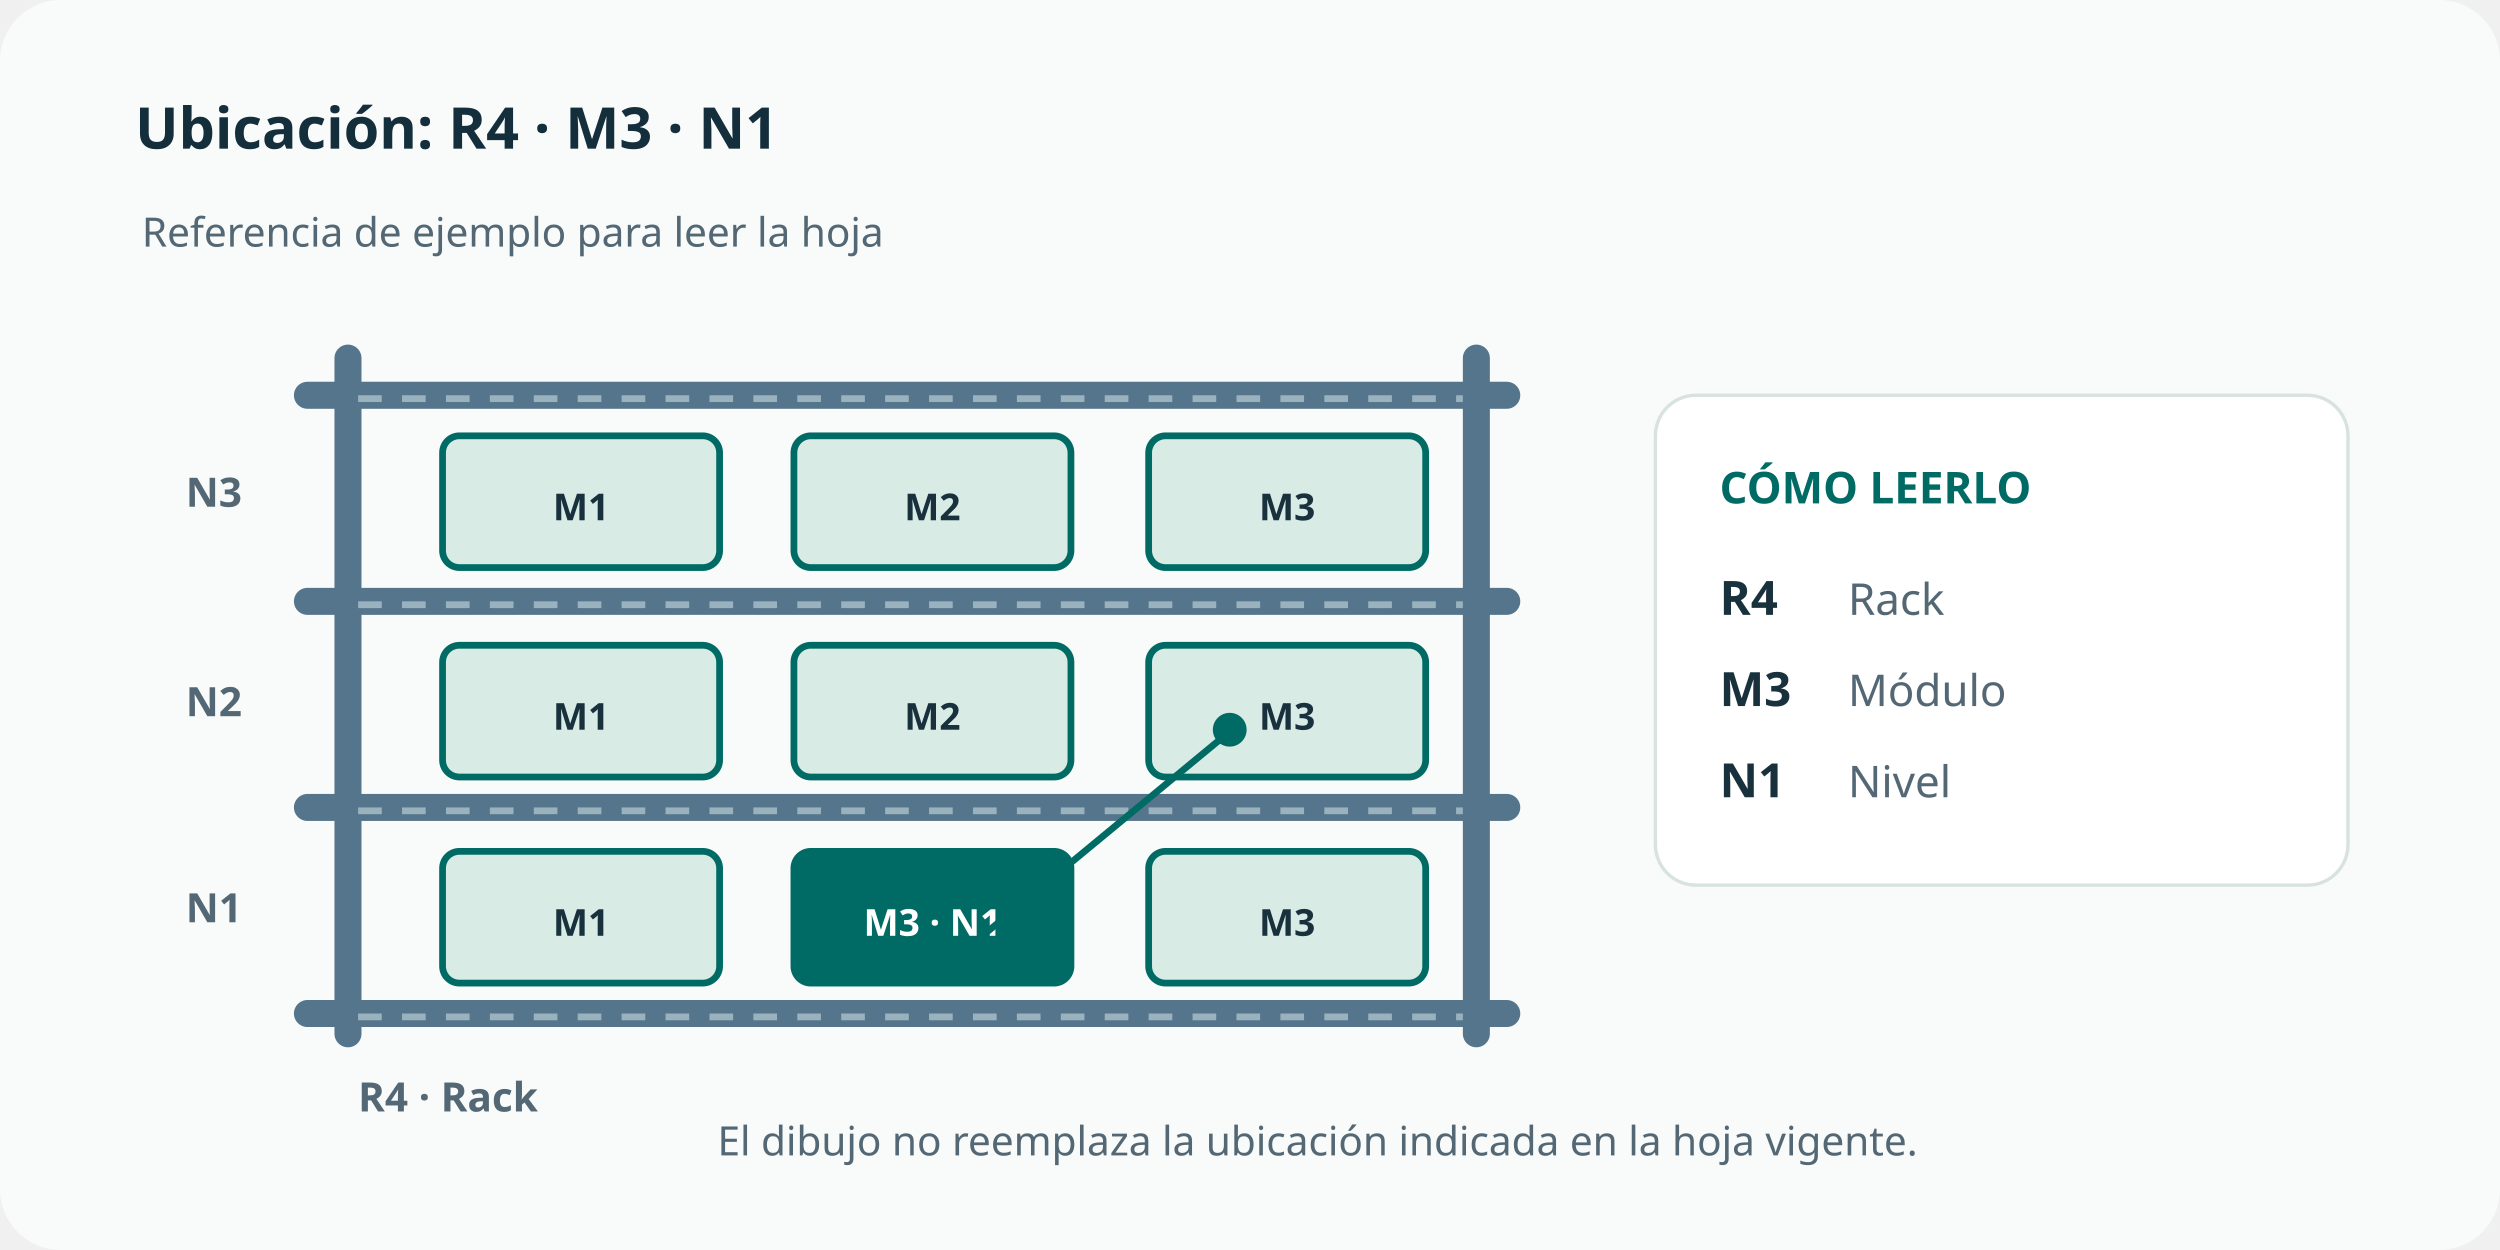
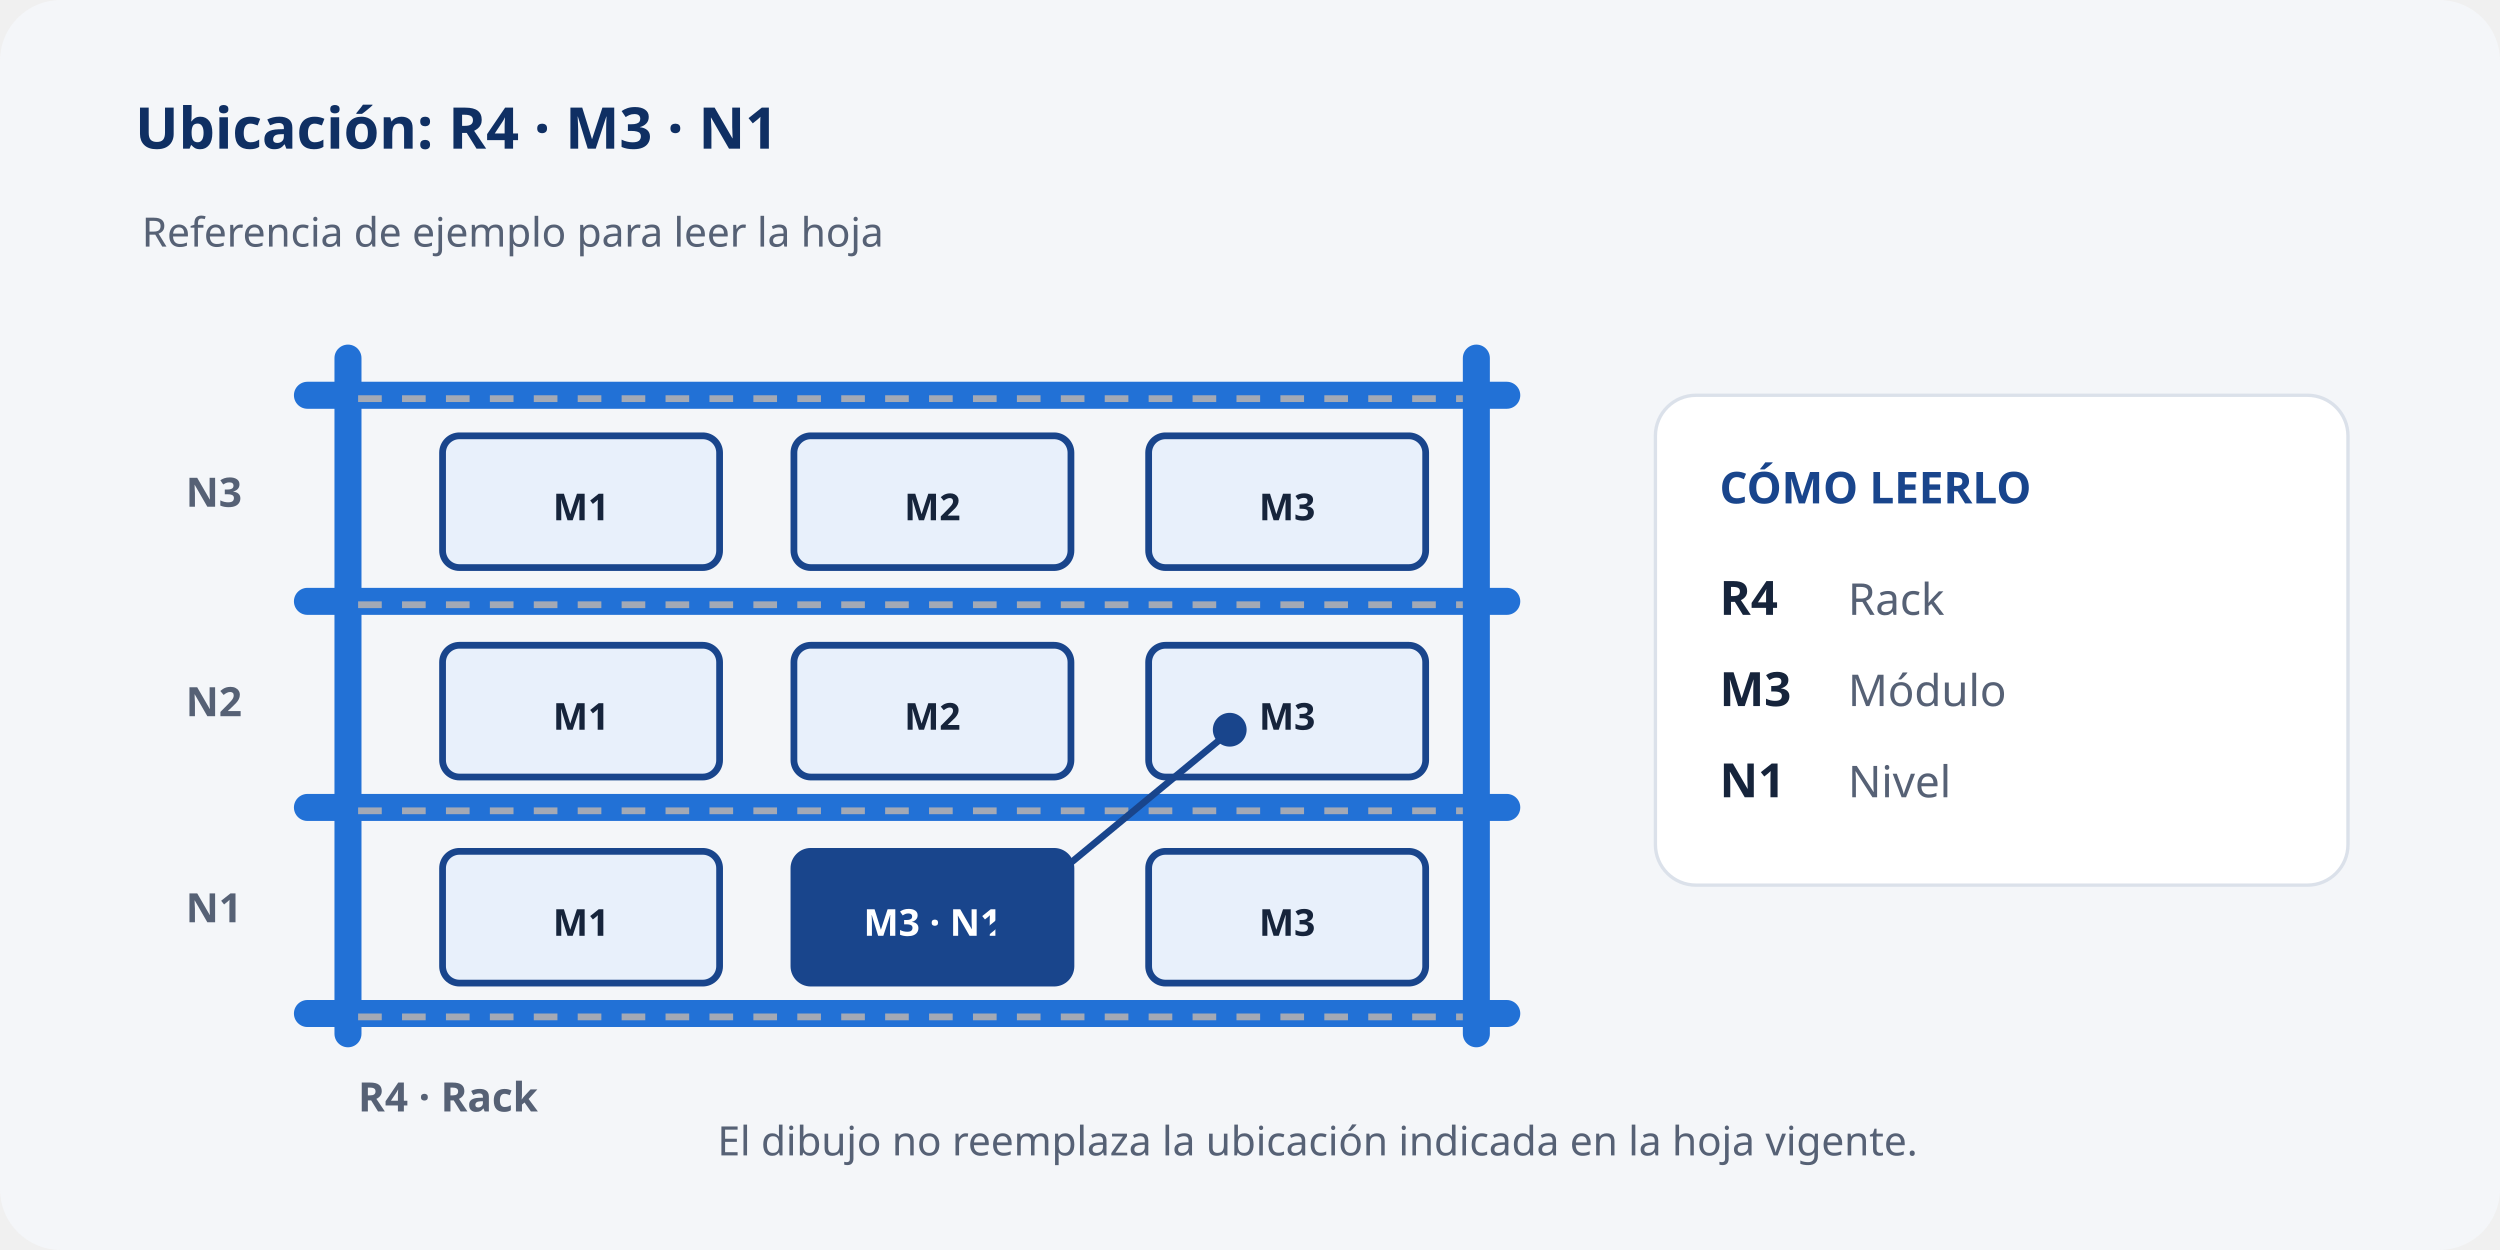
<svg xmlns="http://www.w3.org/2000/svg" viewBox="0 0 740 370" role="img" aria-labelledby="t d">
-   <rect width="740" height="370" rx="18" fill="#f8fbfa" />
+   <rect width="740" height="370" rx="18" fill="#f4f6f9" />
  <g font-family="system-ui,Segoe UI,sans-serif">
-     <text x="40" y="44" fill="#142e3c" font-size="17" font-weight="750">Ubicación: R4 · M3 · N1</text>
-     <text x="42" y="73" fill="#536774" font-size="12">Referencia de ejemplo para leer la hoja</text>
+     <text x="40" y="44" fill="#0f2f63" font-size="17" font-weight="750">Ubicación: R4 · M3 · N1</text>
+     <text x="42" y="73" fill="#566175" font-size="12">Referencia de ejemplo para leer la hoja</text>
    <g transform="translate(51 100)">
-       <path d="M52 6v200M386 6v200M40 17h355M40 78h355M40 139h355M40 200h355" fill="none" stroke="#55758c" stroke-width="8" stroke-linecap="round" />
-       <path d="M55 18h327M55 79h327M55 140h327M55 201h327" stroke="#9ab2bd" stroke-width="2" stroke-dasharray="7 6" />
-       <g fill="#d9ebe5" stroke="#006b65" stroke-width="2">
+       <path d="M52 6v200M386 6v200M40 17h355M40 78h355M40 139h355M40 200h355" fill="none" stroke="#2271d6" stroke-width="8" stroke-linecap="round" />
+       <path d="M55 18h327M55 79h327M55 140h327M55 201h327" stroke="#a3a9b5" stroke-width="2" stroke-dasharray="7 6" />
+       <g fill="#e8f0fb" stroke="#19458c" stroke-width="2">
        <rect x="80" y="29" width="82" height="39" rx="5" />
        <rect x="184" y="29" width="82" height="39" rx="5" />
        <rect x="289" y="29" width="82" height="39" rx="5" />
        <rect x="80" y="91" width="82" height="39" rx="5" />
        <rect x="184" y="91" width="82" height="39" rx="5" />
        <rect x="289" y="91" width="82" height="39" rx="5" />
        <rect x="80" y="152" width="82" height="39" rx="5" />
-         <rect x="184" y="152" width="82" height="39" rx="5" fill="#006b65" />
+         <rect x="184" y="152" width="82" height="39" rx="5" fill="#19458c" />
        <rect x="289" y="152" width="82" height="39" rx="5" />
      </g>
-       <g fill="#18313d" font-size="11" font-weight="700" text-anchor="middle">
+       <g fill="#16243b" font-size="11" font-weight="700" text-anchor="middle">
        <text x="121" y="54">M1</text>
        <text x="225" y="54">M2</text>
        <text x="330" y="54">M3</text>
        <text x="121" y="116">M1</text>
        <text x="225" y="116">M2</text>
        <text x="330" y="116">M3</text>
        <text x="121" y="177">M1</text>
        <text x="225" y="177" fill="white">M3 · N1</text>
        <text x="330" y="177">M3</text>
      </g>
-       <g fill="#536774" font-size="12" font-weight="700">
+       <g fill="#566175" font-size="12" font-weight="700">
        <text x="4" y="50">N3</text>
        <text x="4" y="112">N2</text>
        <text x="4" y="173">N1</text>
        <text x="55" y="229">R4 · Rack</text>
      </g>
-       <path d="m241 176 69-57" stroke="#006b65" stroke-width="2" />
-       <circle cx="313" cy="116" r="5" fill="#006b65" />
+       <path d="m241 176 69-57" stroke="#19458c" stroke-width="2" />
+       <circle cx="313" cy="116" r="5" fill="#19458c" />
    </g>
    <g transform="translate(490 117)">
-       <rect width="205" height="145" rx="12" fill="#fff" stroke="#d7e2e1" />
-       <text x="19" y="32" fill="#006b65" font-size="13" font-weight="800">CÓMO LEERLO</text>
-       <text x="19" y="65" fill="#18313d" font-size="14" font-weight="700">R4</text>
-       <text x="57" y="65" fill="#536774" font-size="13">Rack</text>
-       <text x="19" y="92" fill="#18313d" font-size="14" font-weight="700">M3</text>
-       <text x="57" y="92" fill="#536774" font-size="13">Módulo</text>
-       <text x="19" y="119" fill="#18313d" font-size="14" font-weight="700">N1</text>
-       <text x="57" y="119" fill="#536774" font-size="13">Nivel</text>
+       <rect width="205" height="145" rx="12" fill="#fff" stroke="#dbe1ea" />
+       <text x="19" y="32" fill="#19458c" font-size="13" font-weight="800">CÓMO LEERLO</text>
+       <text x="19" y="65" fill="#16243b" font-size="14" font-weight="700">R4</text>
+       <text x="57" y="65" fill="#566175" font-size="13">Rack</text>
+       <text x="19" y="92" fill="#16243b" font-size="14" font-weight="700">M3</text>
+       <text x="57" y="92" fill="#566175" font-size="13">Módulo</text>
+       <text x="19" y="119" fill="#16243b" font-size="14" font-weight="700">N1</text>
+       <text x="57" y="119" fill="#566175" font-size="13">Nivel</text>
    </g>
-     <text x="390" y="342" text-anchor="middle" fill="#536774" font-size="12">El dibujo no reemplaza la ubicación indicada en la hoja vigente.</text>
+     <text x="390" y="342" text-anchor="middle" fill="#566175" font-size="12">El dibujo no reemplaza la ubicación indicada en la hoja vigente.</text>
  </g>
</svg>
